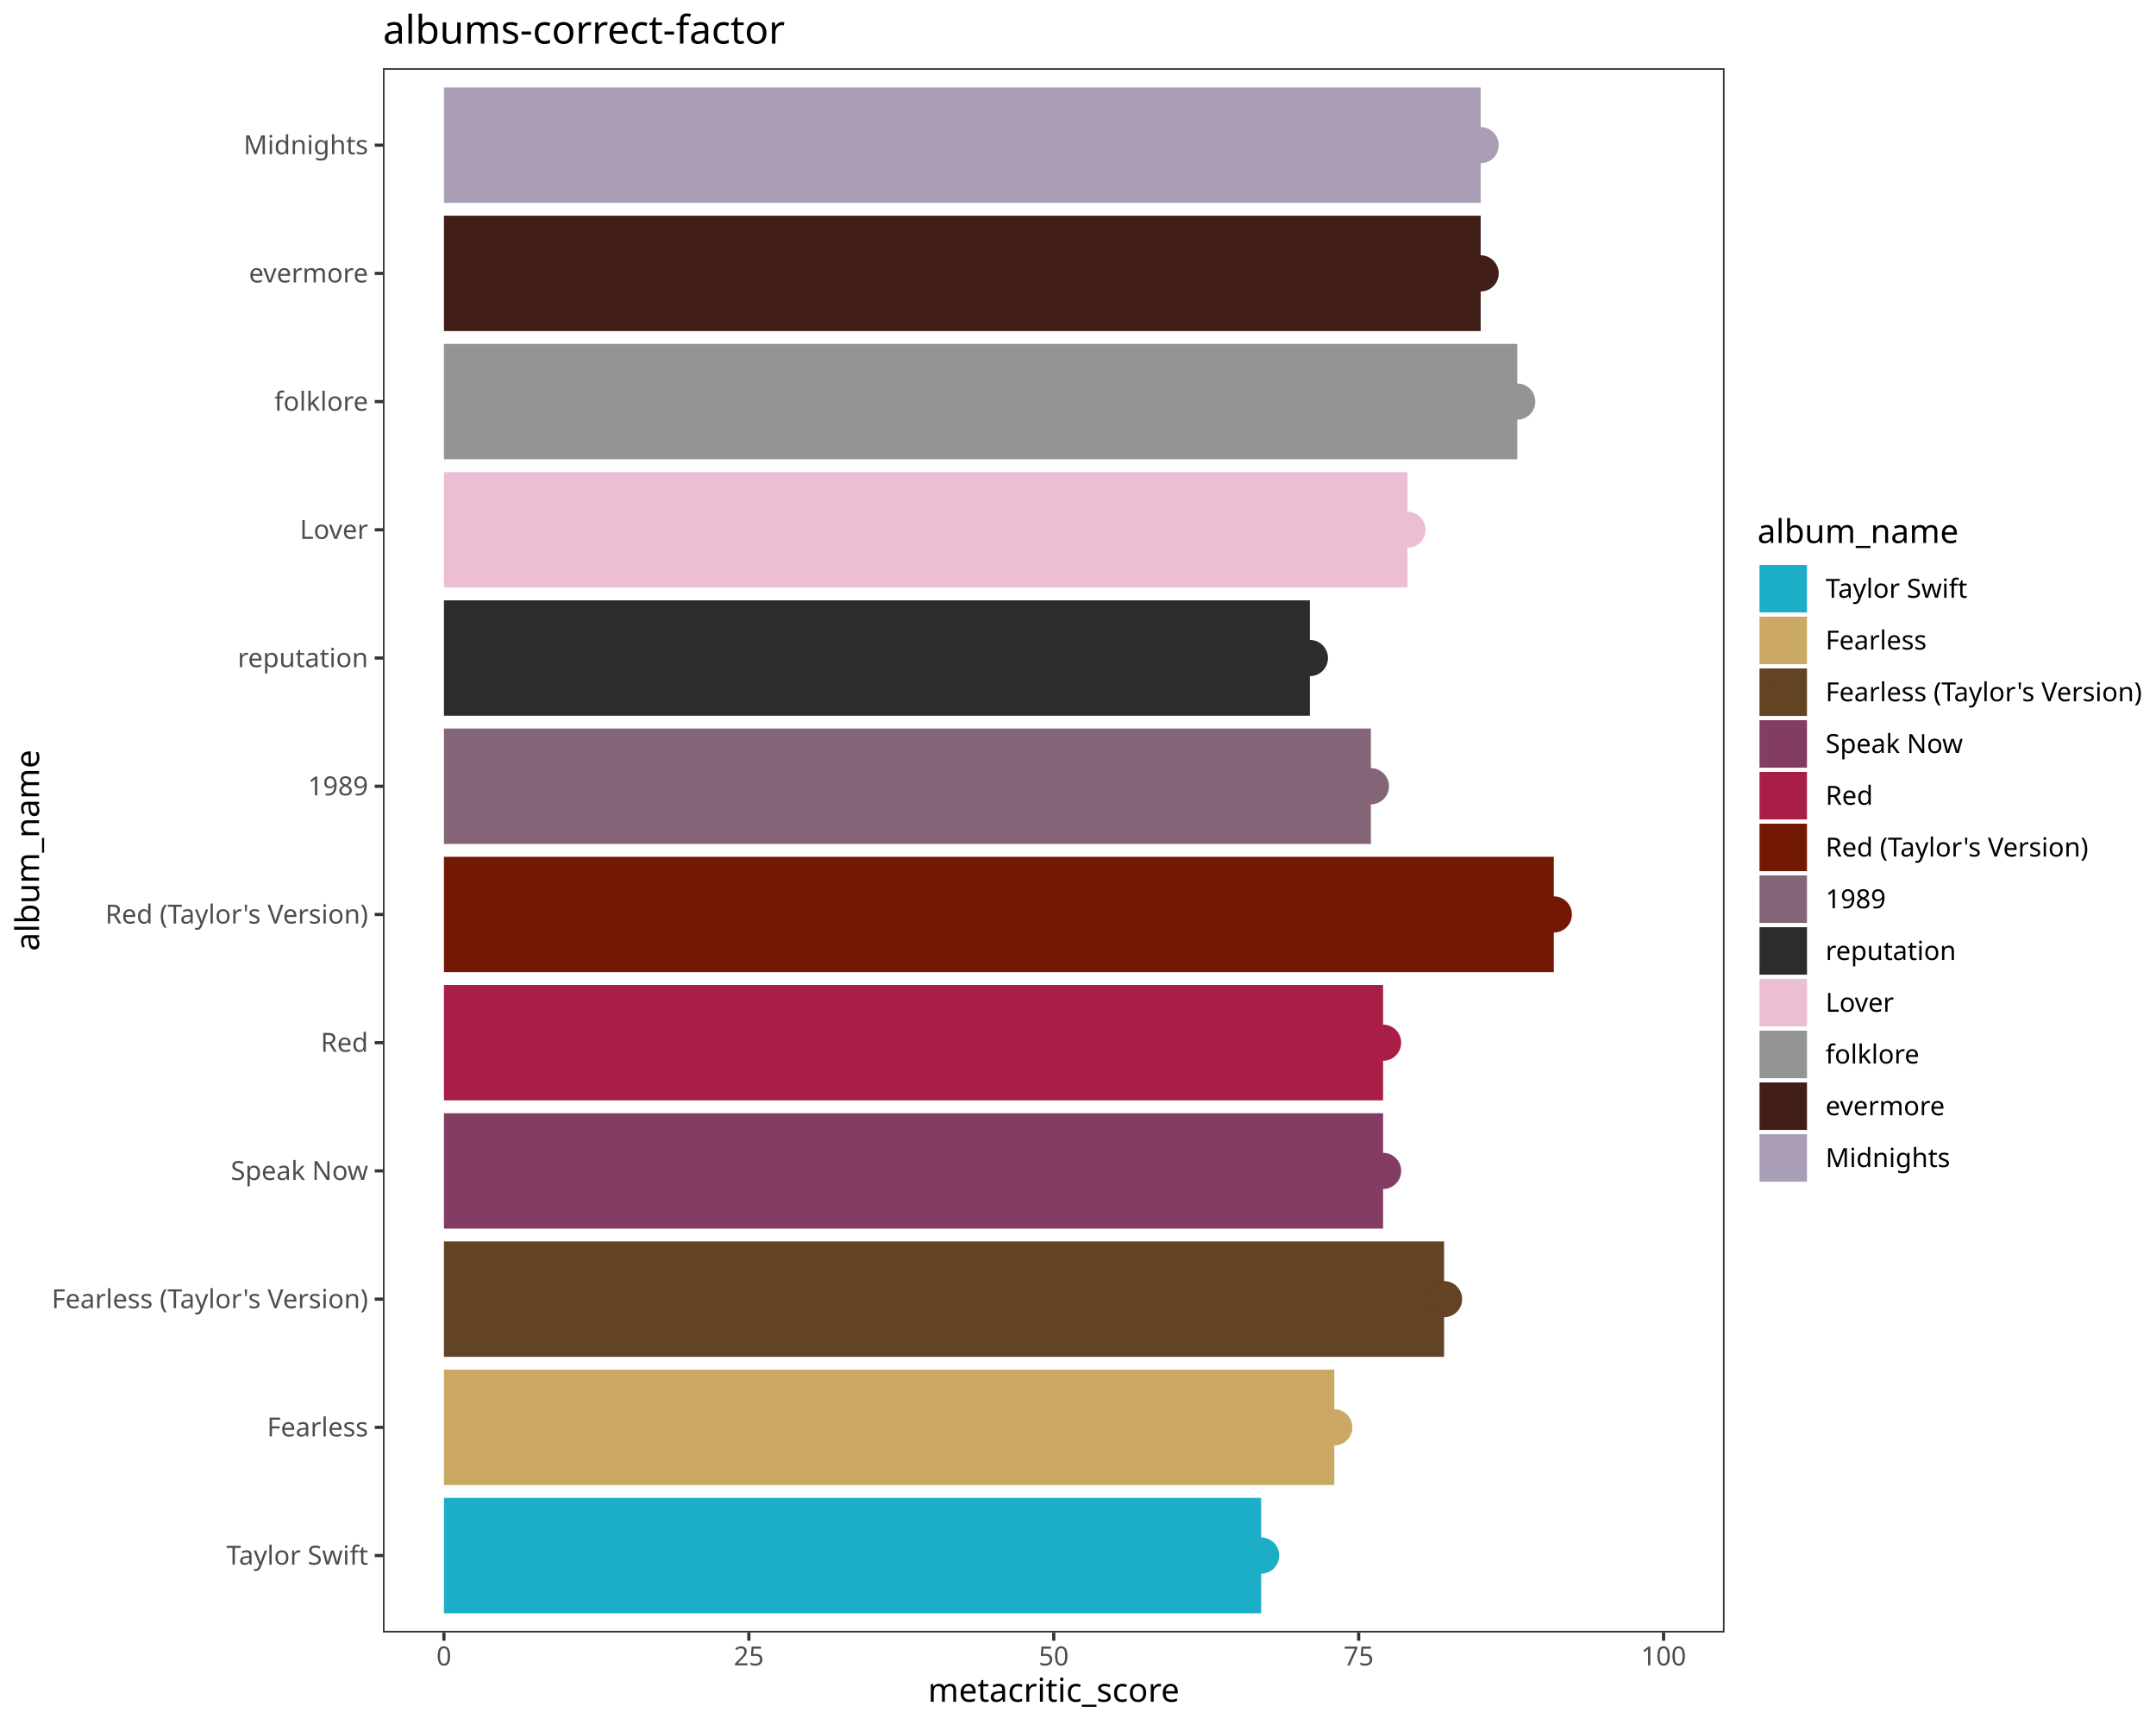
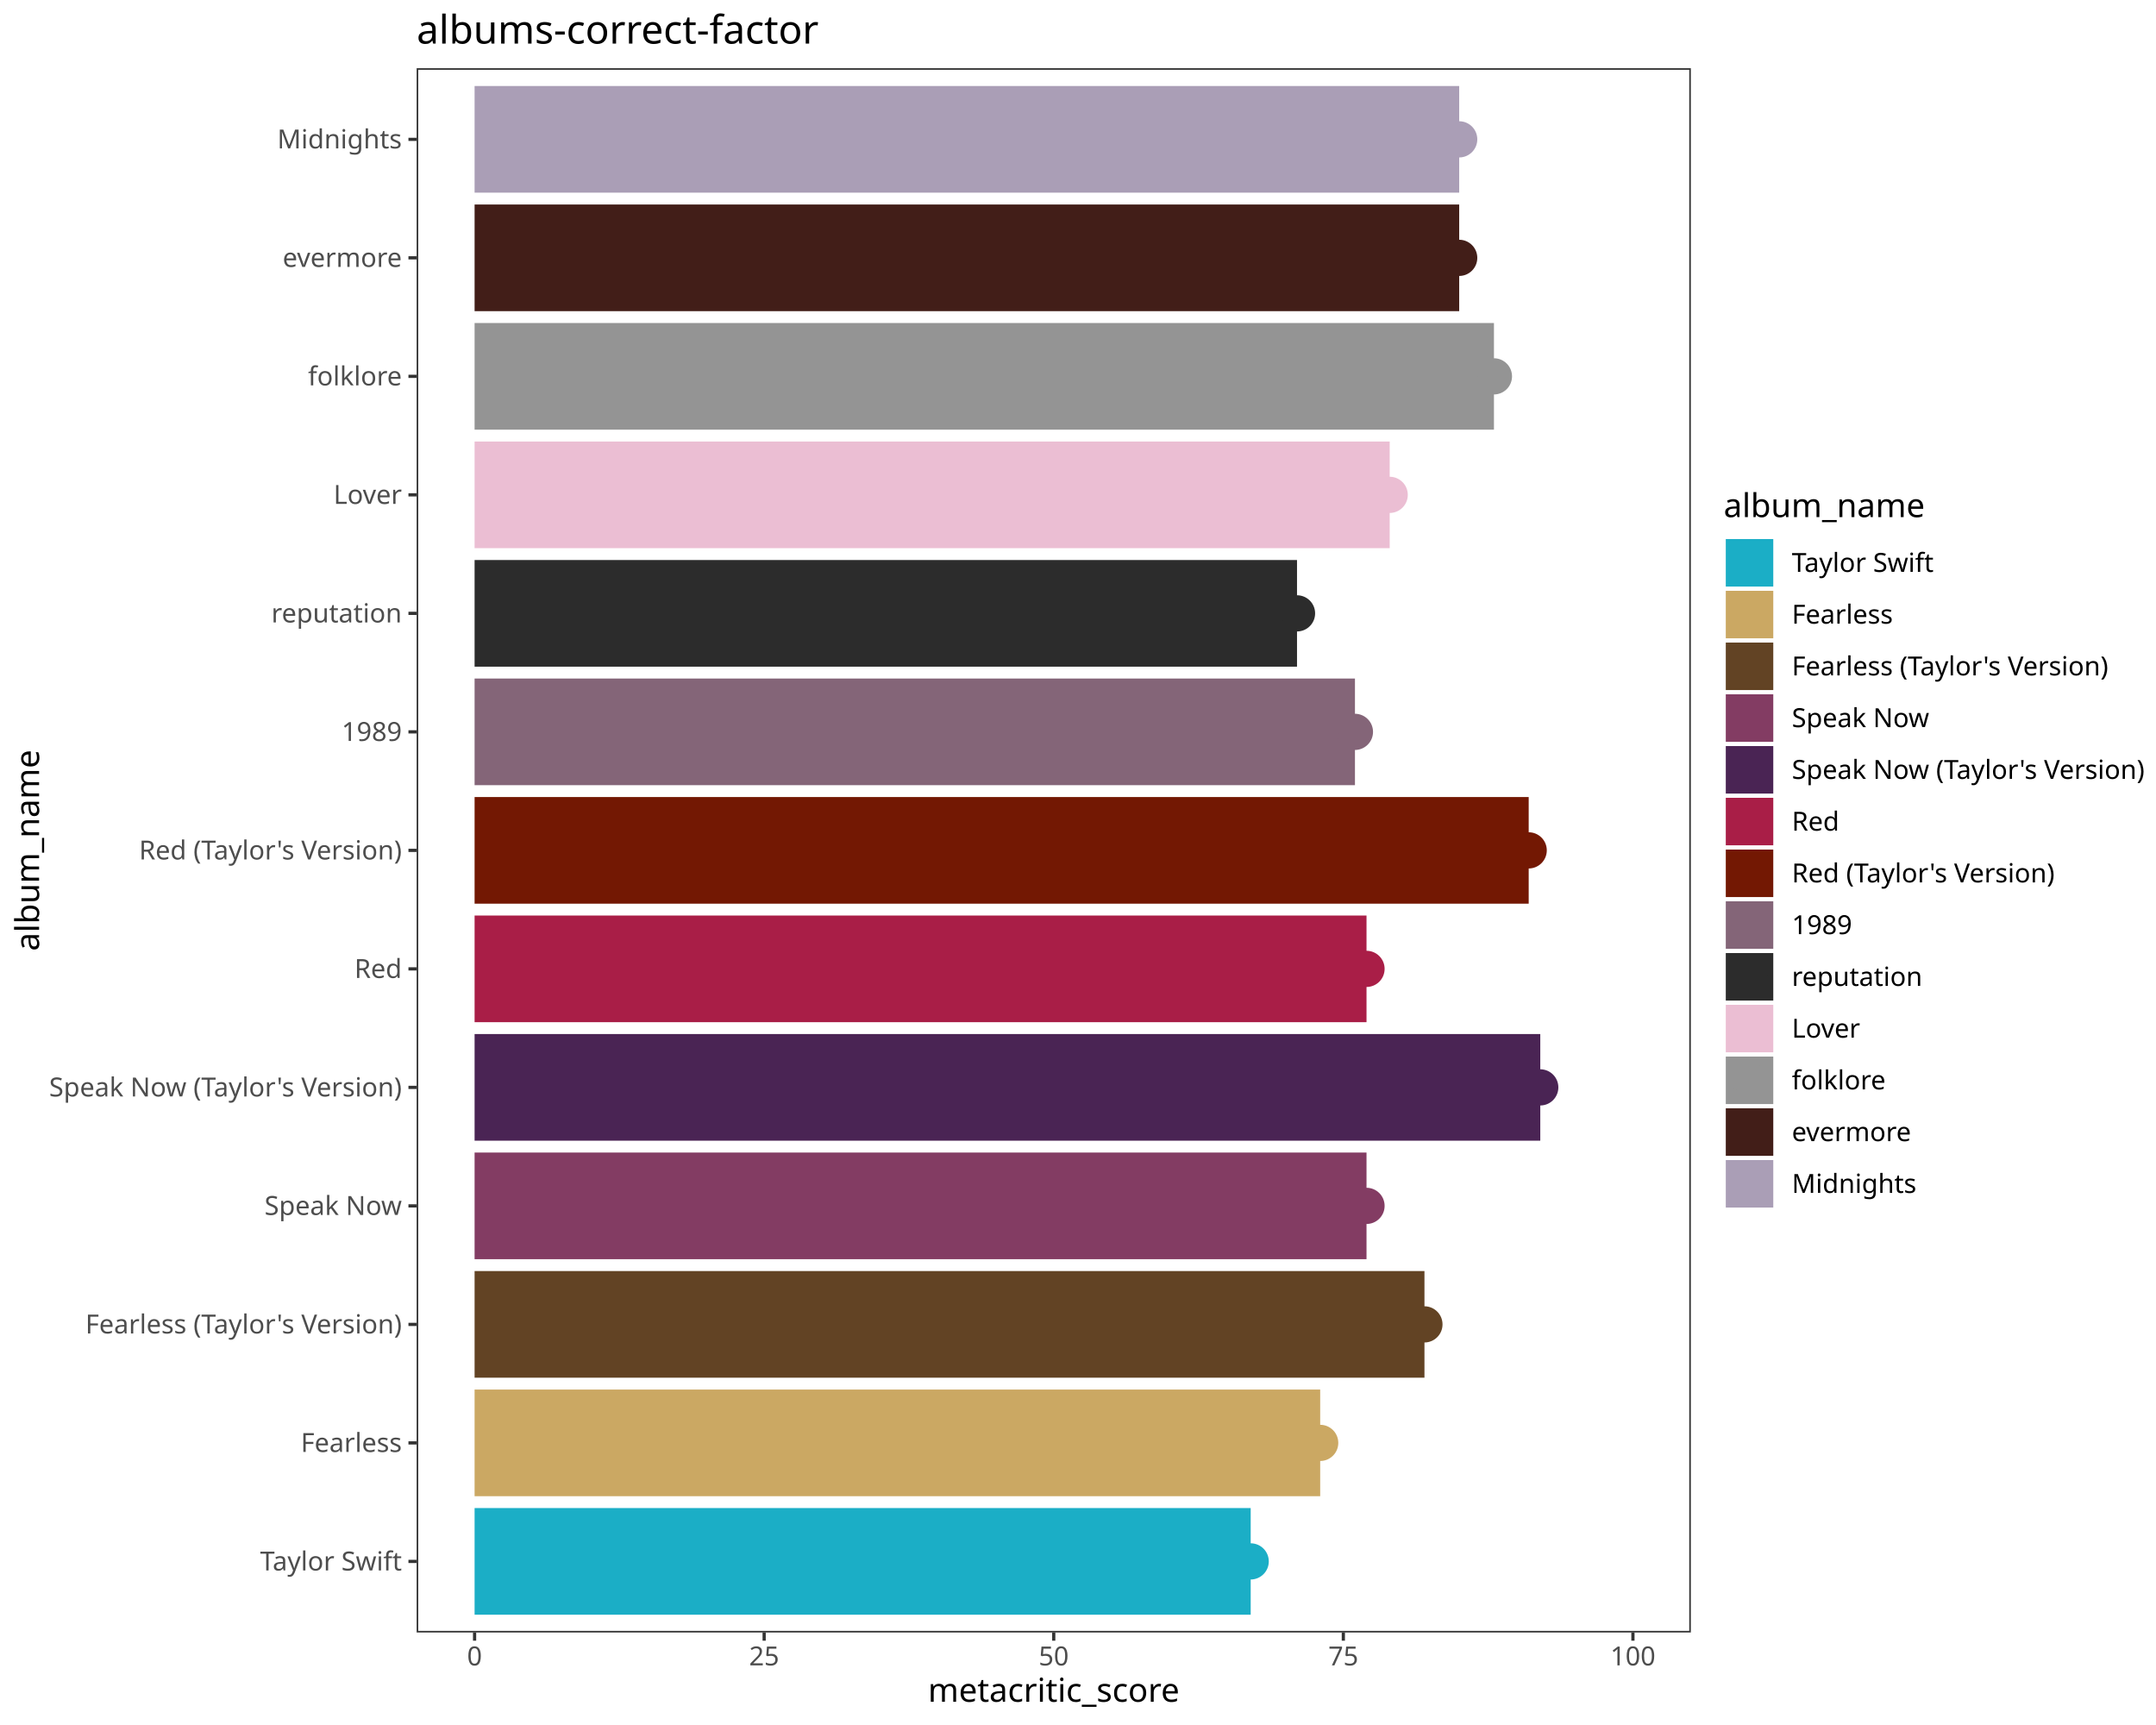
<svg xmlns="http://www.w3.org/2000/svg" class="svglite" data-engine-version="2.0" width="720.00pt" height="576.00pt" viewBox="0 0 720.00 576.00">
  <defs>
    <style type="text/css">
    .svglite line, .svglite polyline, .svglite polygon, .svglite path, .svglite rect, .svglite circle {
      fill: none;
      stroke: #000000;
      stroke-linecap: round;
      stroke-linejoin: round;
      stroke-miterlimit: 10.00;
    }
  </style>
  </defs>
  <rect width="100%" height="100%" style="stroke: none; fill: #FFFFFF;" />
  <defs>
    <clipPath id="cpMC4wMHw3MjAuMDB8MC4wMHw1NzYuMDA=">
      <rect x="0.00" y="0.00" width="720.00" height="576.00" />
    </clipPath>
  </defs>
  <g clip-path="url(#cpMC4wMHw3MjAuMDB8MC4wMHw1NzYuMDA=)">
    <rect x="0.00" y="0.00" width="720.00" height="576.00" style="stroke-width: 1.07; stroke: #FFFFFF; fill: #FFFFFF;" />
  </g>
  <defs>
-     <clipPath id="cpMTI3Ljg4fDU3NS45M3wyMi43OHw1NDUuMTE=">
-       <rect x="127.88" y="22.78" width="448.04" height="522.33" />
+     <clipPath id="cpMTM5LjE0fDU2NC42NnwyMi43OHw1NDUuMTE=">
+       <rect x="139.14" y="22.78" width="425.52" height="522.33" />
    </clipPath>
  </defs>
-   <g clip-path="url(#cpMTI3Ljg4fDU3NS45M3wyMi43OHw1NDUuMTE=)">
-     <rect x="127.88" y="22.78" width="448.04" height="522.33" style="stroke-width: 1.07; stroke: none; fill: #FFFFFF;" />
-     <rect x="148.25" y="500.16" width="272.90" height="38.53" style="stroke-width: 1.07; stroke: none; stroke-linecap: butt; stroke-linejoin: miter; fill: #1BAEC6;" />
-     <rect x="148.25" y="457.34" width="297.34" height="38.53" style="stroke-width: 1.07; stroke: none; stroke-linecap: butt; stroke-linejoin: miter; fill: #CBA863;" />
-     <rect x="148.25" y="371.72" width="313.63" height="38.53" style="stroke-width: 1.07; stroke: none; stroke-linecap: butt; stroke-linejoin: miter; fill: #833C63;" />
-     <rect x="148.25" y="328.90" width="313.63" height="38.53" style="stroke-width: 1.07; stroke: none; stroke-linecap: butt; stroke-linejoin: miter; fill: #A91E47;" />
-     <rect x="148.25" y="243.27" width="309.56" height="38.53" style="stroke-width: 1.07; stroke: none; stroke-linecap: butt; stroke-linejoin: miter; fill: #846578;" />
-     <rect x="148.25" y="200.46" width="289.19" height="38.53" style="stroke-width: 1.07; stroke: none; stroke-linecap: butt; stroke-linejoin: miter; fill: #2C2C2C;" />
-     <rect x="148.25" y="157.65" width="321.78" height="38.53" style="stroke-width: 1.07; stroke: none; stroke-linecap: butt; stroke-linejoin: miter; fill: #EBBED3;" />
-     <rect x="148.25" y="114.83" width="358.44" height="38.53" style="stroke-width: 1.07; stroke: none; stroke-linecap: butt; stroke-linejoin: miter; fill: #949494;" />
-     <rect x="148.25" y="72.02" width="346.22" height="38.53" style="stroke-width: 1.07; stroke: none; stroke-linecap: butt; stroke-linejoin: miter; fill: #421E18;" />
-     <rect x="148.25" y="414.53" width="334.00" height="38.53" style="stroke-width: 1.07; stroke: none; stroke-linecap: butt; stroke-linejoin: miter; fill: #624324;" />
-     <rect x="148.25" y="286.09" width="370.65" height="38.53" style="stroke-width: 1.07; stroke: none; stroke-linecap: butt; stroke-linejoin: miter; fill: #731803;" />
-     <rect x="148.25" y="29.21" width="346.22" height="38.53" style="stroke-width: 1.07; stroke: none; stroke-linecap: butt; stroke-linejoin: miter; fill: #AA9EB6;" />
-     <circle cx="421.15" cy="519.42" r="5.69" style="stroke-width: 0.71; stroke: #1BAEC6; fill: #1BAEC6;" />
-     <circle cx="445.59" cy="476.61" r="5.69" style="stroke-width: 0.71; stroke: #CBA863; fill: #CBA863;" />
-     <circle cx="461.88" cy="390.98" r="5.69" style="stroke-width: 0.71; stroke: #833C63; fill: #833C63;" />
-     <circle cx="461.88" cy="348.17" r="5.69" style="stroke-width: 0.71; stroke: #A91E47; fill: #A91E47;" />
-     <circle cx="457.80" cy="262.54" r="5.69" style="stroke-width: 0.71; stroke: #846578; fill: #846578;" />
-     <circle cx="437.44" cy="219.73" r="5.69" style="stroke-width: 0.71; stroke: #2C2C2C; fill: #2C2C2C;" />
-     <circle cx="470.02" cy="176.91" r="5.69" style="stroke-width: 0.71; stroke: #EBBED3; fill: #EBBED3;" />
-     <circle cx="506.68" cy="134.10" r="5.69" style="stroke-width: 0.71; stroke: #949494; fill: #949494;" />
-     <circle cx="494.46" cy="91.29" r="5.69" style="stroke-width: 0.71; stroke: #421E18; fill: #421E18;" />
-     <circle cx="482.24" cy="433.80" r="5.69" style="stroke-width: 0.71; stroke: #624324; fill: #624324;" />
-     <circle cx="518.90" cy="305.35" r="5.69" style="stroke-width: 0.71; stroke: #731803; fill: #731803;" />
-     <circle cx="494.46" cy="48.47" r="5.69" style="stroke-width: 0.71; stroke: #AA9EB6; fill: #AA9EB6;" />
-     <rect x="127.88" y="22.78" width="448.04" height="522.33" style="stroke-width: 1.07; stroke: #333333;" />
+   <g clip-path="url(#cpMTM5LjE0fDU2NC42NnwyMi43OHw1NDUuMTE=)">
+     <rect x="139.14" y="22.78" width="425.52" height="522.33" style="stroke-width: 1.07; stroke: none; fill: #FFFFFF;" />
+     <rect x="158.49" y="503.56" width="259.18" height="35.61" style="stroke-width: 1.07; stroke: none; stroke-linecap: butt; stroke-linejoin: miter; fill: #1BAEC6;" />
+     <rect x="158.49" y="463.99" width="282.39" height="35.61" style="stroke-width: 1.07; stroke: none; stroke-linecap: butt; stroke-linejoin: miter; fill: #CBA863;" />
+     <rect x="158.49" y="384.85" width="297.86" height="35.61" style="stroke-width: 1.07; stroke: none; stroke-linecap: butt; stroke-linejoin: miter; fill: #833C63;" />
+     <rect x="158.49" y="305.71" width="297.86" height="35.61" style="stroke-width: 1.07; stroke: none; stroke-linecap: butt; stroke-linejoin: miter; fill: #A91E47;" />
+     <rect x="158.49" y="226.57" width="294.00" height="35.61" style="stroke-width: 1.07; stroke: none; stroke-linecap: butt; stroke-linejoin: miter; fill: #846578;" />
+     <rect x="158.49" y="187.00" width="274.65" height="35.61" style="stroke-width: 1.07; stroke: none; stroke-linecap: butt; stroke-linejoin: miter; fill: #2C2C2C;" />
+     <rect x="158.49" y="147.43" width="305.60" height="35.61" style="stroke-width: 1.07; stroke: none; stroke-linecap: butt; stroke-linejoin: miter; fill: #EBBED3;" />
+     <rect x="158.49" y="107.86" width="340.42" height="35.61" style="stroke-width: 1.07; stroke: none; stroke-linecap: butt; stroke-linejoin: miter; fill: #949494;" />
+     <rect x="158.49" y="68.29" width="328.81" height="35.61" style="stroke-width: 1.07; stroke: none; stroke-linecap: butt; stroke-linejoin: miter; fill: #421E18;" />
+     <rect x="158.49" y="424.42" width="317.21" height="35.61" style="stroke-width: 1.07; stroke: none; stroke-linecap: butt; stroke-linejoin: miter; fill: #624324;" />
+     <rect x="158.49" y="266.14" width="352.02" height="35.61" style="stroke-width: 1.07; stroke: none; stroke-linecap: butt; stroke-linejoin: miter; fill: #731803;" />
+     <rect x="158.49" y="28.72" width="328.81" height="35.61" style="stroke-width: 1.07; stroke: none; stroke-linecap: butt; stroke-linejoin: miter; fill: #AA9EB6;" />
+     <rect x="158.49" y="345.28" width="355.89" height="35.61" style="stroke-width: 1.07; stroke: none; stroke-linecap: butt; stroke-linejoin: miter; fill: #4A2454;" />
+     <circle cx="417.67" cy="521.37" r="5.69" style="stroke-width: 0.71; stroke: #1BAEC6; fill: #1BAEC6;" />
+     <circle cx="440.88" cy="481.80" r="5.69" style="stroke-width: 0.71; stroke: #CBA863; fill: #CBA863;" />
+     <circle cx="456.35" cy="402.66" r="5.69" style="stroke-width: 0.71; stroke: #833C63; fill: #833C63;" />
+     <circle cx="456.35" cy="323.52" r="5.69" style="stroke-width: 0.71; stroke: #A91E47; fill: #A91E47;" />
+     <circle cx="452.48" cy="244.38" r="5.69" style="stroke-width: 0.71; stroke: #846578; fill: #846578;" />
+     <circle cx="433.14" cy="204.81" r="5.69" style="stroke-width: 0.71; stroke: #2C2C2C; fill: #2C2C2C;" />
+     <circle cx="464.09" cy="165.24" r="5.69" style="stroke-width: 0.71; stroke: #EBBED3; fill: #EBBED3;" />
+     <circle cx="498.90" cy="125.67" r="5.69" style="stroke-width: 0.71; stroke: #949494; fill: #949494;" />
+     <circle cx="487.30" cy="86.10" r="5.69" style="stroke-width: 0.71; stroke: #421E18; fill: #421E18;" />
+     <circle cx="475.69" cy="442.23" r="5.69" style="stroke-width: 0.71; stroke: #624324; fill: #624324;" />
+     <circle cx="510.51" cy="283.95" r="5.69" style="stroke-width: 0.71; stroke: #731803; fill: #731803;" />
+     <circle cx="487.30" cy="46.53" r="5.69" style="stroke-width: 0.71; stroke: #AA9EB6; fill: #AA9EB6;" />
+     <circle cx="514.37" cy="363.09" r="5.69" style="stroke-width: 0.71; stroke: #4A2454; fill: #4A2454;" />
+     <rect x="139.14" y="22.78" width="425.52" height="522.33" style="stroke-width: 1.07; stroke: #333333;" />
  </g>
  <g clip-path="url(#cpMC4wMHw3MjAuMDB8MC4wMHw1NzYuMDA=)">
-     <text x="122.95" y="522.45" text-anchor="end" style="font-size: 8.80px; fill: #4D4D4D; font-family: sans;" textLength="45.97px" lengthAdjust="spacingAndGlyphs">Taylor Swift</text>
-     <text x="122.95" y="479.64" text-anchor="end" style="font-size: 8.80px; fill: #4D4D4D; font-family: sans;" textLength="33.75px" lengthAdjust="spacingAndGlyphs">Fearless</text>
-     <text x="122.95" y="436.82" text-anchor="end" style="font-size: 8.80px; fill: #4D4D4D; font-family: sans;" textLength="104.88px" lengthAdjust="spacingAndGlyphs">Fearless (Taylor's Version)</text>
-     <text x="122.95" y="394.01" text-anchor="end" style="font-size: 8.80px; fill: #4D4D4D; font-family: sans;" textLength="45.01px" lengthAdjust="spacingAndGlyphs">Speak Now</text>
-     <text x="122.95" y="351.20" text-anchor="end" style="font-size: 8.80px; fill: #4D4D4D; font-family: sans;" textLength="16.15px" lengthAdjust="spacingAndGlyphs">Red</text>
-     <text x="122.95" y="308.38" text-anchor="end" style="font-size: 8.80px; fill: #4D4D4D; font-family: sans;" textLength="87.27px" lengthAdjust="spacingAndGlyphs">Red (Taylor's Version)</text>
-     <text x="122.95" y="265.57" text-anchor="end" style="font-size: 8.80px; fill: #4D4D4D; font-family: sans;" textLength="19.58px" lengthAdjust="spacingAndGlyphs">1989</text>
-     <text x="122.95" y="222.76" text-anchor="end" style="font-size: 8.80px; fill: #4D4D4D; font-family: sans;" textLength="39.14px" lengthAdjust="spacingAndGlyphs">reputation</text>
-     <text x="122.95" y="179.94" text-anchor="end" style="font-size: 8.80px; fill: #4D4D4D; font-family: sans;" textLength="22.02px" lengthAdjust="spacingAndGlyphs">Lover</text>
-     <text x="122.95" y="137.13" text-anchor="end" style="font-size: 8.80px; fill: #4D4D4D; font-family: sans;" textLength="28.37px" lengthAdjust="spacingAndGlyphs">folklore</text>
-     <text x="122.95" y="94.31" text-anchor="end" style="font-size: 8.80px; fill: #4D4D4D; font-family: sans;" textLength="37.18px" lengthAdjust="spacingAndGlyphs">evermore</text>
-     <text x="122.95" y="51.50" text-anchor="end" style="font-size: 8.80px; fill: #4D4D4D; font-family: sans;" textLength="37.67px" lengthAdjust="spacingAndGlyphs">Midnights</text>
-     <polyline points="125.14,519.42 127.88,519.42 " style="stroke-width: 1.07; stroke: #333333; stroke-linecap: butt;" />
-     <polyline points="125.14,476.61 127.88,476.61 " style="stroke-width: 1.07; stroke: #333333; stroke-linecap: butt;" />
-     <polyline points="125.14,433.80 127.88,433.80 " style="stroke-width: 1.07; stroke: #333333; stroke-linecap: butt;" />
-     <polyline points="125.14,390.98 127.88,390.98 " style="stroke-width: 1.07; stroke: #333333; stroke-linecap: butt;" />
-     <polyline points="125.14,348.17 127.88,348.17 " style="stroke-width: 1.07; stroke: #333333; stroke-linecap: butt;" />
-     <polyline points="125.14,305.35 127.88,305.35 " style="stroke-width: 1.07; stroke: #333333; stroke-linecap: butt;" />
-     <polyline points="125.14,262.54 127.88,262.54 " style="stroke-width: 1.07; stroke: #333333; stroke-linecap: butt;" />
-     <polyline points="125.14,219.73 127.88,219.73 " style="stroke-width: 1.07; stroke: #333333; stroke-linecap: butt;" />
-     <polyline points="125.14,176.91 127.88,176.91 " style="stroke-width: 1.07; stroke: #333333; stroke-linecap: butt;" />
-     <polyline points="125.14,134.10 127.88,134.10 " style="stroke-width: 1.07; stroke: #333333; stroke-linecap: butt;" />
-     <polyline points="125.14,91.29 127.88,91.29 " style="stroke-width: 1.07; stroke: #333333; stroke-linecap: butt;" />
-     <polyline points="125.14,48.47 127.88,48.47 " style="stroke-width: 1.07; stroke: #333333; stroke-linecap: butt;" />
-     <polyline points="148.25,547.85 148.25,545.11 " style="stroke-width: 1.07; stroke: #333333; stroke-linecap: butt;" />
-     <polyline points="250.08,547.85 250.08,545.11 " style="stroke-width: 1.07; stroke: #333333; stroke-linecap: butt;" />
+     <text x="134.21" y="524.40" text-anchor="end" style="font-size: 8.80px; fill: #4D4D4D; font-family: sans;" textLength="45.97px" lengthAdjust="spacingAndGlyphs">Taylor Swift</text>
+     <text x="134.21" y="484.83" text-anchor="end" style="font-size: 8.80px; fill: #4D4D4D; font-family: sans;" textLength="33.75px" lengthAdjust="spacingAndGlyphs">Fearless</text>
+     <text x="134.21" y="445.26" text-anchor="end" style="font-size: 8.80px; fill: #4D4D4D; font-family: sans;" textLength="104.88px" lengthAdjust="spacingAndGlyphs">Fearless (Taylor's Version)</text>
+     <text x="134.21" y="405.69" text-anchor="end" style="font-size: 8.80px; fill: #4D4D4D; font-family: sans;" textLength="45.01px" lengthAdjust="spacingAndGlyphs">Speak Now</text>
+     <text x="134.21" y="366.12" text-anchor="end" style="font-size: 8.80px; fill: #4D4D4D; font-family: sans;" textLength="116.14px" lengthAdjust="spacingAndGlyphs">Speak Now (Taylor's Version)</text>
+     <text x="134.21" y="326.55" text-anchor="end" style="font-size: 8.80px; fill: #4D4D4D; font-family: sans;" textLength="16.15px" lengthAdjust="spacingAndGlyphs">Red</text>
+     <text x="134.21" y="286.98" text-anchor="end" style="font-size: 8.80px; fill: #4D4D4D; font-family: sans;" textLength="87.27px" lengthAdjust="spacingAndGlyphs">Red (Taylor's Version)</text>
+     <text x="134.21" y="247.41" text-anchor="end" style="font-size: 8.80px; fill: #4D4D4D; font-family: sans;" textLength="19.58px" lengthAdjust="spacingAndGlyphs">1989</text>
+     <text x="134.21" y="207.84" text-anchor="end" style="font-size: 8.80px; fill: #4D4D4D; font-family: sans;" textLength="39.14px" lengthAdjust="spacingAndGlyphs">reputation</text>
+     <text x="134.21" y="168.26" text-anchor="end" style="font-size: 8.80px; fill: #4D4D4D; font-family: sans;" textLength="22.02px" lengthAdjust="spacingAndGlyphs">Lover</text>
+     <text x="134.21" y="128.69" text-anchor="end" style="font-size: 8.80px; fill: #4D4D4D; font-family: sans;" textLength="28.37px" lengthAdjust="spacingAndGlyphs">folklore</text>
+     <text x="134.21" y="89.12" text-anchor="end" style="font-size: 8.80px; fill: #4D4D4D; font-family: sans;" textLength="37.18px" lengthAdjust="spacingAndGlyphs">evermore</text>
+     <text x="134.21" y="49.55" text-anchor="end" style="font-size: 8.80px; fill: #4D4D4D; font-family: sans;" textLength="37.67px" lengthAdjust="spacingAndGlyphs">Midnights</text>
+     <polyline points="136.40,521.37 139.14,521.37 " style="stroke-width: 1.07; stroke: #333333; stroke-linecap: butt;" />
+     <polyline points="136.40,481.80 139.14,481.80 " style="stroke-width: 1.07; stroke: #333333; stroke-linecap: butt;" />
+     <polyline points="136.40,442.23 139.14,442.23 " style="stroke-width: 1.07; stroke: #333333; stroke-linecap: butt;" />
+     <polyline points="136.40,402.66 139.14,402.66 " style="stroke-width: 1.07; stroke: #333333; stroke-linecap: butt;" />
+     <polyline points="136.40,363.09 139.14,363.09 " style="stroke-width: 1.07; stroke: #333333; stroke-linecap: butt;" />
+     <polyline points="136.40,323.52 139.14,323.52 " style="stroke-width: 1.07; stroke: #333333; stroke-linecap: butt;" />
+     <polyline points="136.40,283.95 139.14,283.95 " style="stroke-width: 1.07; stroke: #333333; stroke-linecap: butt;" />
+     <polyline points="136.40,244.38 139.14,244.38 " style="stroke-width: 1.07; stroke: #333333; stroke-linecap: butt;" />
+     <polyline points="136.40,204.81 139.14,204.81 " style="stroke-width: 1.07; stroke: #333333; stroke-linecap: butt;" />
+     <polyline points="136.40,165.24 139.14,165.24 " style="stroke-width: 1.07; stroke: #333333; stroke-linecap: butt;" />
+     <polyline points="136.40,125.67 139.14,125.67 " style="stroke-width: 1.07; stroke: #333333; stroke-linecap: butt;" />
+     <polyline points="136.40,86.10 139.14,86.10 " style="stroke-width: 1.07; stroke: #333333; stroke-linecap: butt;" />
+     <polyline points="136.40,46.53 139.14,46.53 " style="stroke-width: 1.07; stroke: #333333; stroke-linecap: butt;" />
+     <polyline points="158.49,547.85 158.49,545.11 " style="stroke-width: 1.07; stroke: #333333; stroke-linecap: butt;" />
+     <polyline points="255.19,547.85 255.19,545.11 " style="stroke-width: 1.07; stroke: #333333; stroke-linecap: butt;" />
    <polyline points="351.90,547.85 351.90,545.11 " style="stroke-width: 1.07; stroke: #333333; stroke-linecap: butt;" />
-     <polyline points="453.73,547.85 453.73,545.11 " style="stroke-width: 1.07; stroke: #333333; stroke-linecap: butt;" />
-     <polyline points="555.56,547.85 555.56,545.11 " style="stroke-width: 1.07; stroke: #333333; stroke-linecap: butt;" />
-     <text x="148.25" y="556.10" text-anchor="middle" style="font-size: 8.80px; fill: #4D4D4D; font-family: sans;" textLength="4.89px" lengthAdjust="spacingAndGlyphs">0</text>
-     <text x="250.08" y="556.10" text-anchor="middle" style="font-size: 8.80px; fill: #4D4D4D; font-family: sans;" textLength="9.79px" lengthAdjust="spacingAndGlyphs">25</text>
+     <polyline points="448.61,547.85 448.61,545.11 " style="stroke-width: 1.07; stroke: #333333; stroke-linecap: butt;" />
+     <polyline points="545.32,547.85 545.32,545.11 " style="stroke-width: 1.07; stroke: #333333; stroke-linecap: butt;" />
+     <text x="158.49" y="556.10" text-anchor="middle" style="font-size: 8.80px; fill: #4D4D4D; font-family: sans;" textLength="4.89px" lengthAdjust="spacingAndGlyphs">0</text>
+     <text x="255.19" y="556.10" text-anchor="middle" style="font-size: 8.80px; fill: #4D4D4D; font-family: sans;" textLength="9.79px" lengthAdjust="spacingAndGlyphs">25</text>
    <text x="351.90" y="556.10" text-anchor="middle" style="font-size: 8.80px; fill: #4D4D4D; font-family: sans;" textLength="9.79px" lengthAdjust="spacingAndGlyphs">50</text>
-     <text x="453.73" y="556.10" text-anchor="middle" style="font-size: 8.80px; fill: #4D4D4D; font-family: sans;" textLength="9.79px" lengthAdjust="spacingAndGlyphs">75</text>
-     <text x="555.56" y="556.10" text-anchor="middle" style="font-size: 8.80px; fill: #4D4D4D; font-family: sans;" textLength="14.68px" lengthAdjust="spacingAndGlyphs">100</text>
+     <text x="448.61" y="556.10" text-anchor="middle" style="font-size: 8.80px; fill: #4D4D4D; font-family: sans;" textLength="9.79px" lengthAdjust="spacingAndGlyphs">75</text>
+     <text x="545.32" y="556.10" text-anchor="middle" style="font-size: 8.80px; fill: #4D4D4D; font-family: sans;" textLength="14.68px" lengthAdjust="spacingAndGlyphs">100</text>
    <text x="351.90" y="568.24" text-anchor="middle" style="font-size: 11.00px; font-family: sans;" textLength="80.10px" lengthAdjust="spacingAndGlyphs">metacritic_score</text>
    <text transform="translate(13.05,283.95) rotate(-90)" text-anchor="middle" style="font-size: 11.00px; font-family: sans;" textLength="63.60px" lengthAdjust="spacingAndGlyphs">album_name</text>
-     <rect x="586.88" y="172.60" width="127.64" height="222.69" style="stroke-width: 1.07; stroke: none; fill: #FFFFFF;" />
-     <text x="586.88" y="181.31" style="font-size: 11.00px; font-family: sans;" textLength="63.60px" lengthAdjust="spacingAndGlyphs">album_name</text>
-     <rect x="586.88" y="187.93" width="17.28" height="17.28" style="stroke-width: 1.07; stroke: none; fill: #FFFFFF;" />
-     <rect x="587.59" y="188.64" width="15.86" height="15.86" style="stroke-width: 1.07; stroke: none; stroke-linecap: butt; stroke-linejoin: miter; fill: #1BAEC6;" />
-     <circle cx="595.52" cy="196.57" r="5.69" style="stroke-width: 0.71; stroke: #1BAEC6; fill: #1BAEC6;" />
-     <rect x="586.88" y="205.21" width="17.28" height="17.28" style="stroke-width: 1.07; stroke: none; fill: #FFFFFF;" />
-     <rect x="587.59" y="205.92" width="15.86" height="15.86" style="stroke-width: 1.07; stroke: none; stroke-linecap: butt; stroke-linejoin: miter; fill: #CBA863;" />
-     <circle cx="595.52" cy="213.85" r="5.69" style="stroke-width: 0.71; stroke: #CBA863; fill: #CBA863;" />
-     <rect x="586.88" y="222.49" width="17.28" height="17.28" style="stroke-width: 1.07; stroke: none; fill: #FFFFFF;" />
-     <rect x="587.59" y="223.20" width="15.86" height="15.86" style="stroke-width: 1.07; stroke: none; stroke-linecap: butt; stroke-linejoin: miter; fill: #624324;" />
-     <circle cx="595.52" cy="231.13" r="5.69" style="stroke-width: 0.71; stroke: #624324; fill: #624324;" />
-     <rect x="586.88" y="239.77" width="17.28" height="17.28" style="stroke-width: 1.07; stroke: none; fill: #FFFFFF;" />
-     <rect x="587.59" y="240.48" width="15.86" height="15.86" style="stroke-width: 1.07; stroke: none; stroke-linecap: butt; stroke-linejoin: miter; fill: #833C63;" />
-     <circle cx="595.52" cy="248.41" r="5.69" style="stroke-width: 0.71; stroke: #833C63; fill: #833C63;" />
-     <rect x="586.88" y="257.05" width="17.28" height="17.28" style="stroke-width: 1.07; stroke: none; fill: #FFFFFF;" />
-     <rect x="587.59" y="257.76" width="15.86" height="15.86" style="stroke-width: 1.07; stroke: none; stroke-linecap: butt; stroke-linejoin: miter; fill: #A91E47;" />
-     <circle cx="595.52" cy="265.69" r="5.69" style="stroke-width: 0.71; stroke: #A91E47; fill: #A91E47;" />
-     <rect x="586.88" y="274.33" width="17.28" height="17.28" style="stroke-width: 1.07; stroke: none; fill: #FFFFFF;" />
-     <rect x="587.59" y="275.04" width="15.86" height="15.86" style="stroke-width: 1.07; stroke: none; stroke-linecap: butt; stroke-linejoin: miter; fill: #731803;" />
-     <circle cx="595.52" cy="282.97" r="5.69" style="stroke-width: 0.71; stroke: #731803; fill: #731803;" />
-     <rect x="586.88" y="291.61" width="17.28" height="17.28" style="stroke-width: 1.07; stroke: none; fill: #FFFFFF;" />
-     <rect x="587.59" y="292.32" width="15.86" height="15.86" style="stroke-width: 1.07; stroke: none; stroke-linecap: butt; stroke-linejoin: miter; fill: #846578;" />
-     <circle cx="595.52" cy="300.25" r="5.69" style="stroke-width: 0.71; stroke: #846578; fill: #846578;" />
-     <rect x="586.88" y="308.89" width="17.28" height="17.28" style="stroke-width: 1.07; stroke: none; fill: #FFFFFF;" />
-     <rect x="587.59" y="309.60" width="15.86" height="15.86" style="stroke-width: 1.07; stroke: none; stroke-linecap: butt; stroke-linejoin: miter; fill: #2C2C2C;" />
-     <circle cx="595.52" cy="317.53" r="5.69" style="stroke-width: 0.71; stroke: #2C2C2C; fill: #2C2C2C;" />
-     <rect x="586.88" y="326.17" width="17.28" height="17.28" style="stroke-width: 1.07; stroke: none; fill: #FFFFFF;" />
-     <rect x="587.59" y="326.88" width="15.86" height="15.86" style="stroke-width: 1.07; stroke: none; stroke-linecap: butt; stroke-linejoin: miter; fill: #EBBED3;" />
-     <circle cx="595.52" cy="334.81" r="5.69" style="stroke-width: 0.71; stroke: #EBBED3; fill: #EBBED3;" />
-     <rect x="586.88" y="343.45" width="17.28" height="17.28" style="stroke-width: 1.07; stroke: none; fill: #FFFFFF;" />
-     <rect x="587.59" y="344.16" width="15.86" height="15.86" style="stroke-width: 1.07; stroke: none; stroke-linecap: butt; stroke-linejoin: miter; fill: #949494;" />
-     <circle cx="595.52" cy="352.09" r="5.69" style="stroke-width: 0.71; stroke: #949494; fill: #949494;" />
-     <rect x="586.88" y="360.73" width="17.28" height="17.28" style="stroke-width: 1.07; stroke: none; fill: #FFFFFF;" />
-     <rect x="587.59" y="361.44" width="15.86" height="15.86" style="stroke-width: 1.07; stroke: none; stroke-linecap: butt; stroke-linejoin: miter; fill: #421E18;" />
-     <circle cx="595.52" cy="369.37" r="5.69" style="stroke-width: 0.71; stroke: #421E18; fill: #421E18;" />
-     <rect x="586.88" y="378.01" width="17.28" height="17.28" style="stroke-width: 1.07; stroke: none; fill: #FFFFFF;" />
-     <rect x="587.59" y="378.72" width="15.86" height="15.86" style="stroke-width: 1.07; stroke: none; stroke-linecap: butt; stroke-linejoin: miter; fill: #AA9EB6;" />
-     <circle cx="595.52" cy="386.65" r="5.69" style="stroke-width: 0.71; stroke: #AA9EB6; fill: #AA9EB6;" />
-     <text x="609.64" y="199.60" style="font-size: 8.80px; font-family: sans;" textLength="45.97px" lengthAdjust="spacingAndGlyphs">Taylor Swift</text>
-     <text x="609.64" y="216.88" style="font-size: 8.80px; font-family: sans;" textLength="33.75px" lengthAdjust="spacingAndGlyphs">Fearless</text>
-     <text x="609.64" y="234.16" style="font-size: 8.80px; font-family: sans;" textLength="104.88px" lengthAdjust="spacingAndGlyphs">Fearless (Taylor's Version)</text>
-     <text x="609.64" y="251.44" style="font-size: 8.80px; font-family: sans;" textLength="45.01px" lengthAdjust="spacingAndGlyphs">Speak Now</text>
-     <text x="609.64" y="268.72" style="font-size: 8.80px; font-family: sans;" textLength="16.15px" lengthAdjust="spacingAndGlyphs">Red</text>
-     <text x="609.64" y="286.00" style="font-size: 8.80px; font-family: sans;" textLength="87.27px" lengthAdjust="spacingAndGlyphs">Red (Taylor's Version)</text>
-     <text x="609.64" y="303.28" style="font-size: 8.80px; font-family: sans;" textLength="19.58px" lengthAdjust="spacingAndGlyphs">1989</text>
-     <text x="609.64" y="320.56" style="font-size: 8.80px; font-family: sans;" textLength="39.14px" lengthAdjust="spacingAndGlyphs">reputation</text>
-     <text x="609.64" y="337.84" style="font-size: 8.80px; font-family: sans;" textLength="22.02px" lengthAdjust="spacingAndGlyphs">Lover</text>
-     <text x="609.64" y="355.12" style="font-size: 8.80px; font-family: sans;" textLength="28.37px" lengthAdjust="spacingAndGlyphs">folklore</text>
-     <text x="609.64" y="372.40" style="font-size: 8.80px; font-family: sans;" textLength="37.18px" lengthAdjust="spacingAndGlyphs">evermore</text>
-     <text x="609.64" y="389.68" style="font-size: 8.80px; font-family: sans;" textLength="37.67px" lengthAdjust="spacingAndGlyphs">Midnights</text>
-     <text x="127.88" y="14.56" style="font-size: 13.20px; font-family: sans;" textLength="124.72px" lengthAdjust="spacingAndGlyphs">albums-correct-factor</text>
+     <rect x="575.62" y="163.96" width="138.90" height="239.97" style="stroke-width: 1.07; stroke: none; fill: #FFFFFF;" />
+     <text x="575.62" y="172.67" style="font-size: 11.00px; font-family: sans;" textLength="63.60px" lengthAdjust="spacingAndGlyphs">album_name</text>
+     <rect x="575.62" y="179.29" width="17.28" height="17.28" style="stroke-width: 1.07; stroke: none; fill: #FFFFFF;" />
+     <rect x="576.33" y="180.00" width="15.86" height="15.86" style="stroke-width: 1.07; stroke: none; stroke-linecap: butt; stroke-linejoin: miter; fill: #1BAEC6;" />
+     <circle cx="584.26" cy="187.93" r="5.69" style="stroke-width: 0.71; stroke: #1BAEC6; fill: #1BAEC6;" />
+     <rect x="575.62" y="196.57" width="17.28" height="17.28" style="stroke-width: 1.07; stroke: none; fill: #FFFFFF;" />
+     <rect x="576.33" y="197.28" width="15.86" height="15.86" style="stroke-width: 1.07; stroke: none; stroke-linecap: butt; stroke-linejoin: miter; fill: #CBA863;" />
+     <circle cx="584.26" cy="205.21" r="5.69" style="stroke-width: 0.71; stroke: #CBA863; fill: #CBA863;" />
+     <rect x="575.62" y="213.85" width="17.28" height="17.28" style="stroke-width: 1.07; stroke: none; fill: #FFFFFF;" />
+     <rect x="576.33" y="214.56" width="15.86" height="15.86" style="stroke-width: 1.07; stroke: none; stroke-linecap: butt; stroke-linejoin: miter; fill: #624324;" />
+     <circle cx="584.26" cy="222.49" r="5.69" style="stroke-width: 0.71; stroke: #624324; fill: #624324;" />
+     <rect x="575.62" y="231.13" width="17.28" height="17.28" style="stroke-width: 1.07; stroke: none; fill: #FFFFFF;" />
+     <rect x="576.33" y="231.84" width="15.86" height="15.86" style="stroke-width: 1.07; stroke: none; stroke-linecap: butt; stroke-linejoin: miter; fill: #833C63;" />
+     <circle cx="584.26" cy="239.77" r="5.69" style="stroke-width: 0.71; stroke: #833C63; fill: #833C63;" />
+     <rect x="575.62" y="248.41" width="17.28" height="17.28" style="stroke-width: 1.07; stroke: none; fill: #FFFFFF;" />
+     <rect x="576.33" y="249.12" width="15.86" height="15.86" style="stroke-width: 1.07; stroke: none; stroke-linecap: butt; stroke-linejoin: miter; fill: #4A2454;" />
+     <circle cx="584.26" cy="257.05" r="5.69" style="stroke-width: 0.71; stroke: #4A2454; fill: #4A2454;" />
+     <rect x="575.62" y="265.69" width="17.28" height="17.28" style="stroke-width: 1.07; stroke: none; fill: #FFFFFF;" />
+     <rect x="576.33" y="266.40" width="15.86" height="15.86" style="stroke-width: 1.07; stroke: none; stroke-linecap: butt; stroke-linejoin: miter; fill: #A91E47;" />
+     <circle cx="584.26" cy="274.33" r="5.69" style="stroke-width: 0.71; stroke: #A91E47; fill: #A91E47;" />
+     <rect x="575.62" y="282.97" width="17.28" height="17.28" style="stroke-width: 1.07; stroke: none; fill: #FFFFFF;" />
+     <rect x="576.33" y="283.68" width="15.86" height="15.86" style="stroke-width: 1.07; stroke: none; stroke-linecap: butt; stroke-linejoin: miter; fill: #731803;" />
+     <circle cx="584.26" cy="291.61" r="5.69" style="stroke-width: 0.71; stroke: #731803; fill: #731803;" />
+     <rect x="575.62" y="300.25" width="17.28" height="17.28" style="stroke-width: 1.07; stroke: none; fill: #FFFFFF;" />
+     <rect x="576.33" y="300.96" width="15.86" height="15.86" style="stroke-width: 1.07; stroke: none; stroke-linecap: butt; stroke-linejoin: miter; fill: #846578;" />
+     <circle cx="584.26" cy="308.89" r="5.69" style="stroke-width: 0.71; stroke: #846578; fill: #846578;" />
+     <rect x="575.62" y="317.53" width="17.28" height="17.28" style="stroke-width: 1.07; stroke: none; fill: #FFFFFF;" />
+     <rect x="576.33" y="318.24" width="15.86" height="15.86" style="stroke-width: 1.07; stroke: none; stroke-linecap: butt; stroke-linejoin: miter; fill: #2C2C2C;" />
+     <circle cx="584.26" cy="326.17" r="5.69" style="stroke-width: 0.71; stroke: #2C2C2C; fill: #2C2C2C;" />
+     <rect x="575.62" y="334.81" width="17.28" height="17.28" style="stroke-width: 1.07; stroke: none; fill: #FFFFFF;" />
+     <rect x="576.33" y="335.52" width="15.86" height="15.86" style="stroke-width: 1.07; stroke: none; stroke-linecap: butt; stroke-linejoin: miter; fill: #EBBED3;" />
+     <circle cx="584.26" cy="343.45" r="5.69" style="stroke-width: 0.71; stroke: #EBBED3; fill: #EBBED3;" />
+     <rect x="575.62" y="352.09" width="17.28" height="17.28" style="stroke-width: 1.07; stroke: none; fill: #FFFFFF;" />
+     <rect x="576.33" y="352.80" width="15.86" height="15.86" style="stroke-width: 1.07; stroke: none; stroke-linecap: butt; stroke-linejoin: miter; fill: #949494;" />
+     <circle cx="584.26" cy="360.73" r="5.69" style="stroke-width: 0.71; stroke: #949494; fill: #949494;" />
+     <rect x="575.62" y="369.37" width="17.28" height="17.28" style="stroke-width: 1.07; stroke: none; fill: #FFFFFF;" />
+     <rect x="576.33" y="370.08" width="15.86" height="15.86" style="stroke-width: 1.07; stroke: none; stroke-linecap: butt; stroke-linejoin: miter; fill: #421E18;" />
+     <circle cx="584.26" cy="378.01" r="5.69" style="stroke-width: 0.71; stroke: #421E18; fill: #421E18;" />
+     <rect x="575.62" y="386.65" width="17.28" height="17.28" style="stroke-width: 1.07; stroke: none; fill: #FFFFFF;" />
+     <rect x="576.33" y="387.36" width="15.86" height="15.86" style="stroke-width: 1.07; stroke: none; stroke-linecap: butt; stroke-linejoin: miter; fill: #AA9EB6;" />
+     <circle cx="584.26" cy="395.29" r="5.69" style="stroke-width: 0.71; stroke: #AA9EB6; fill: #AA9EB6;" />
+     <text x="598.38" y="190.96" style="font-size: 8.80px; font-family: sans;" textLength="45.97px" lengthAdjust="spacingAndGlyphs">Taylor Swift</text>
+     <text x="598.38" y="208.24" style="font-size: 8.80px; font-family: sans;" textLength="33.75px" lengthAdjust="spacingAndGlyphs">Fearless</text>
+     <text x="598.38" y="225.52" style="font-size: 8.80px; font-family: sans;" textLength="104.88px" lengthAdjust="spacingAndGlyphs">Fearless (Taylor's Version)</text>
+     <text x="598.38" y="242.80" style="font-size: 8.80px; font-family: sans;" textLength="45.01px" lengthAdjust="spacingAndGlyphs">Speak Now</text>
+     <text x="598.38" y="260.08" style="font-size: 8.80px; font-family: sans;" textLength="116.14px" lengthAdjust="spacingAndGlyphs">Speak Now (Taylor's Version)</text>
+     <text x="598.38" y="277.36" style="font-size: 8.80px; font-family: sans;" textLength="16.15px" lengthAdjust="spacingAndGlyphs">Red</text>
+     <text x="598.38" y="294.64" style="font-size: 8.80px; font-family: sans;" textLength="87.27px" lengthAdjust="spacingAndGlyphs">Red (Taylor's Version)</text>
+     <text x="598.38" y="311.92" style="font-size: 8.80px; font-family: sans;" textLength="19.58px" lengthAdjust="spacingAndGlyphs">1989</text>
+     <text x="598.38" y="329.20" style="font-size: 8.80px; font-family: sans;" textLength="39.14px" lengthAdjust="spacingAndGlyphs">reputation</text>
+     <text x="598.38" y="346.48" style="font-size: 8.80px; font-family: sans;" textLength="22.02px" lengthAdjust="spacingAndGlyphs">Lover</text>
+     <text x="598.38" y="363.76" style="font-size: 8.80px; font-family: sans;" textLength="28.37px" lengthAdjust="spacingAndGlyphs">folklore</text>
+     <text x="598.38" y="381.04" style="font-size: 8.80px; font-family: sans;" textLength="37.18px" lengthAdjust="spacingAndGlyphs">evermore</text>
+     <text x="598.38" y="398.32" style="font-size: 8.80px; font-family: sans;" textLength="37.67px" lengthAdjust="spacingAndGlyphs">Midnights</text>
+     <text x="139.14" y="14.56" style="font-size: 13.20px; font-family: sans;" textLength="124.72px" lengthAdjust="spacingAndGlyphs">albums-correct-factor</text>
  </g>
</svg>
